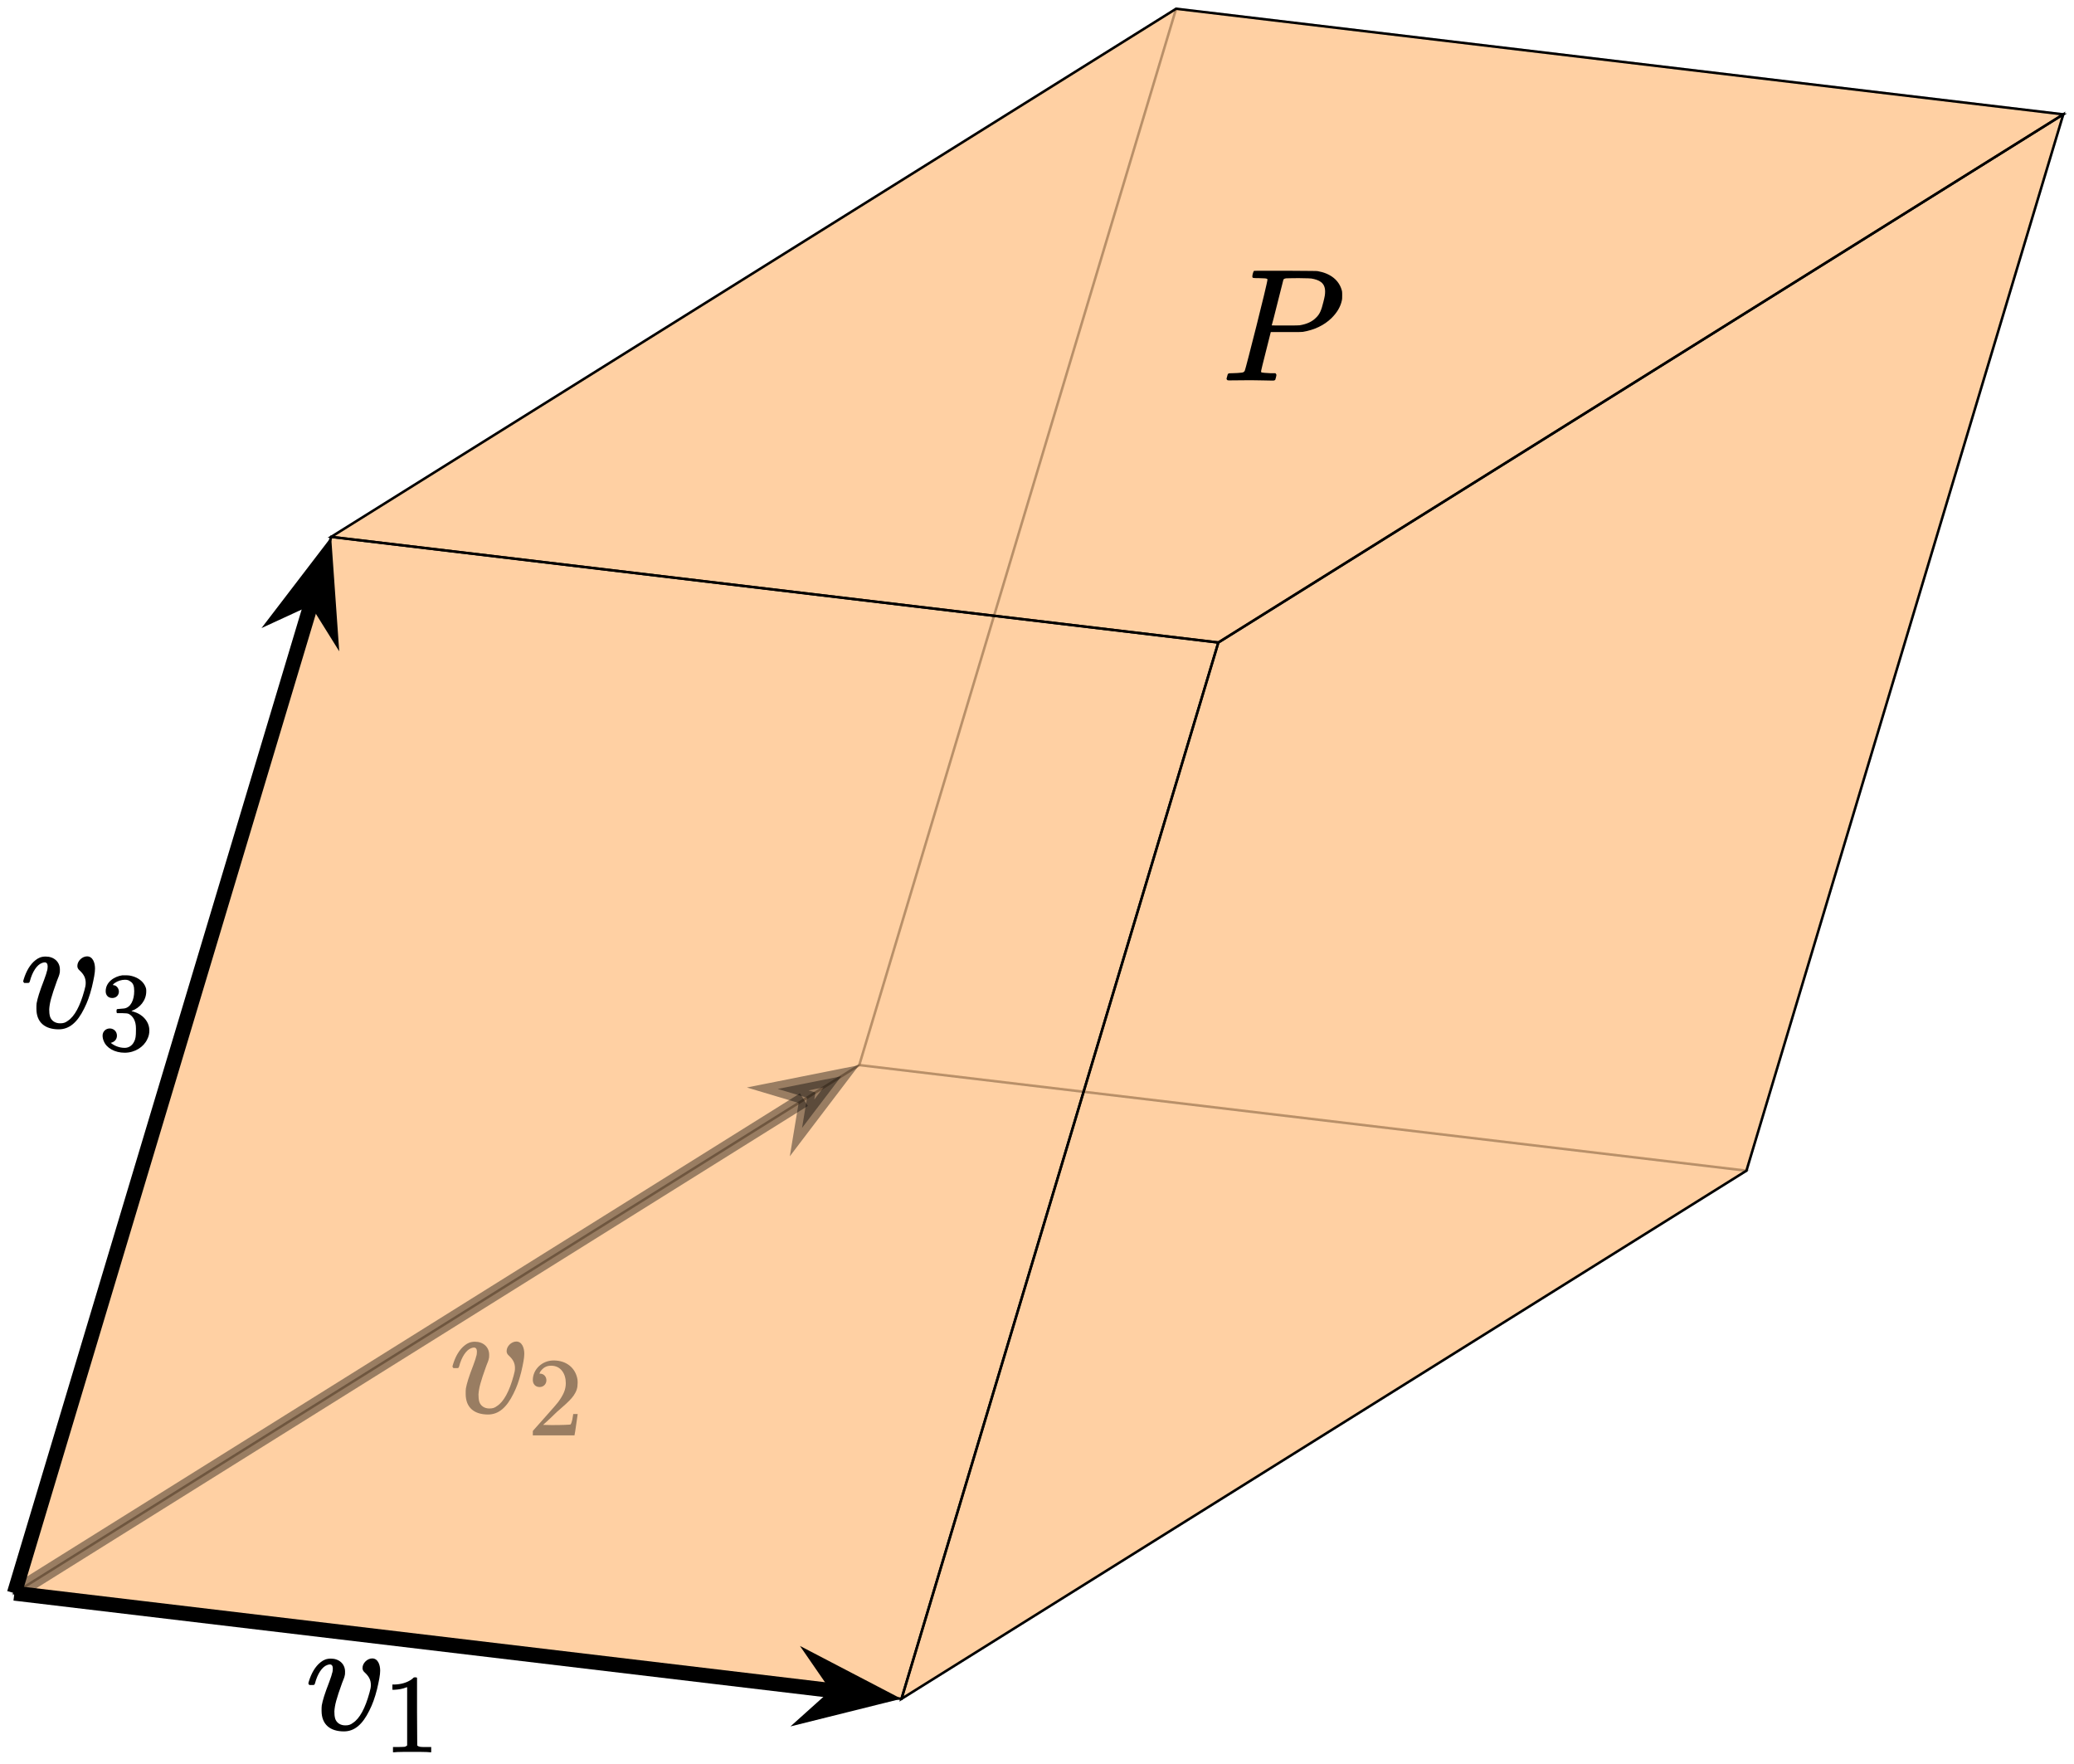
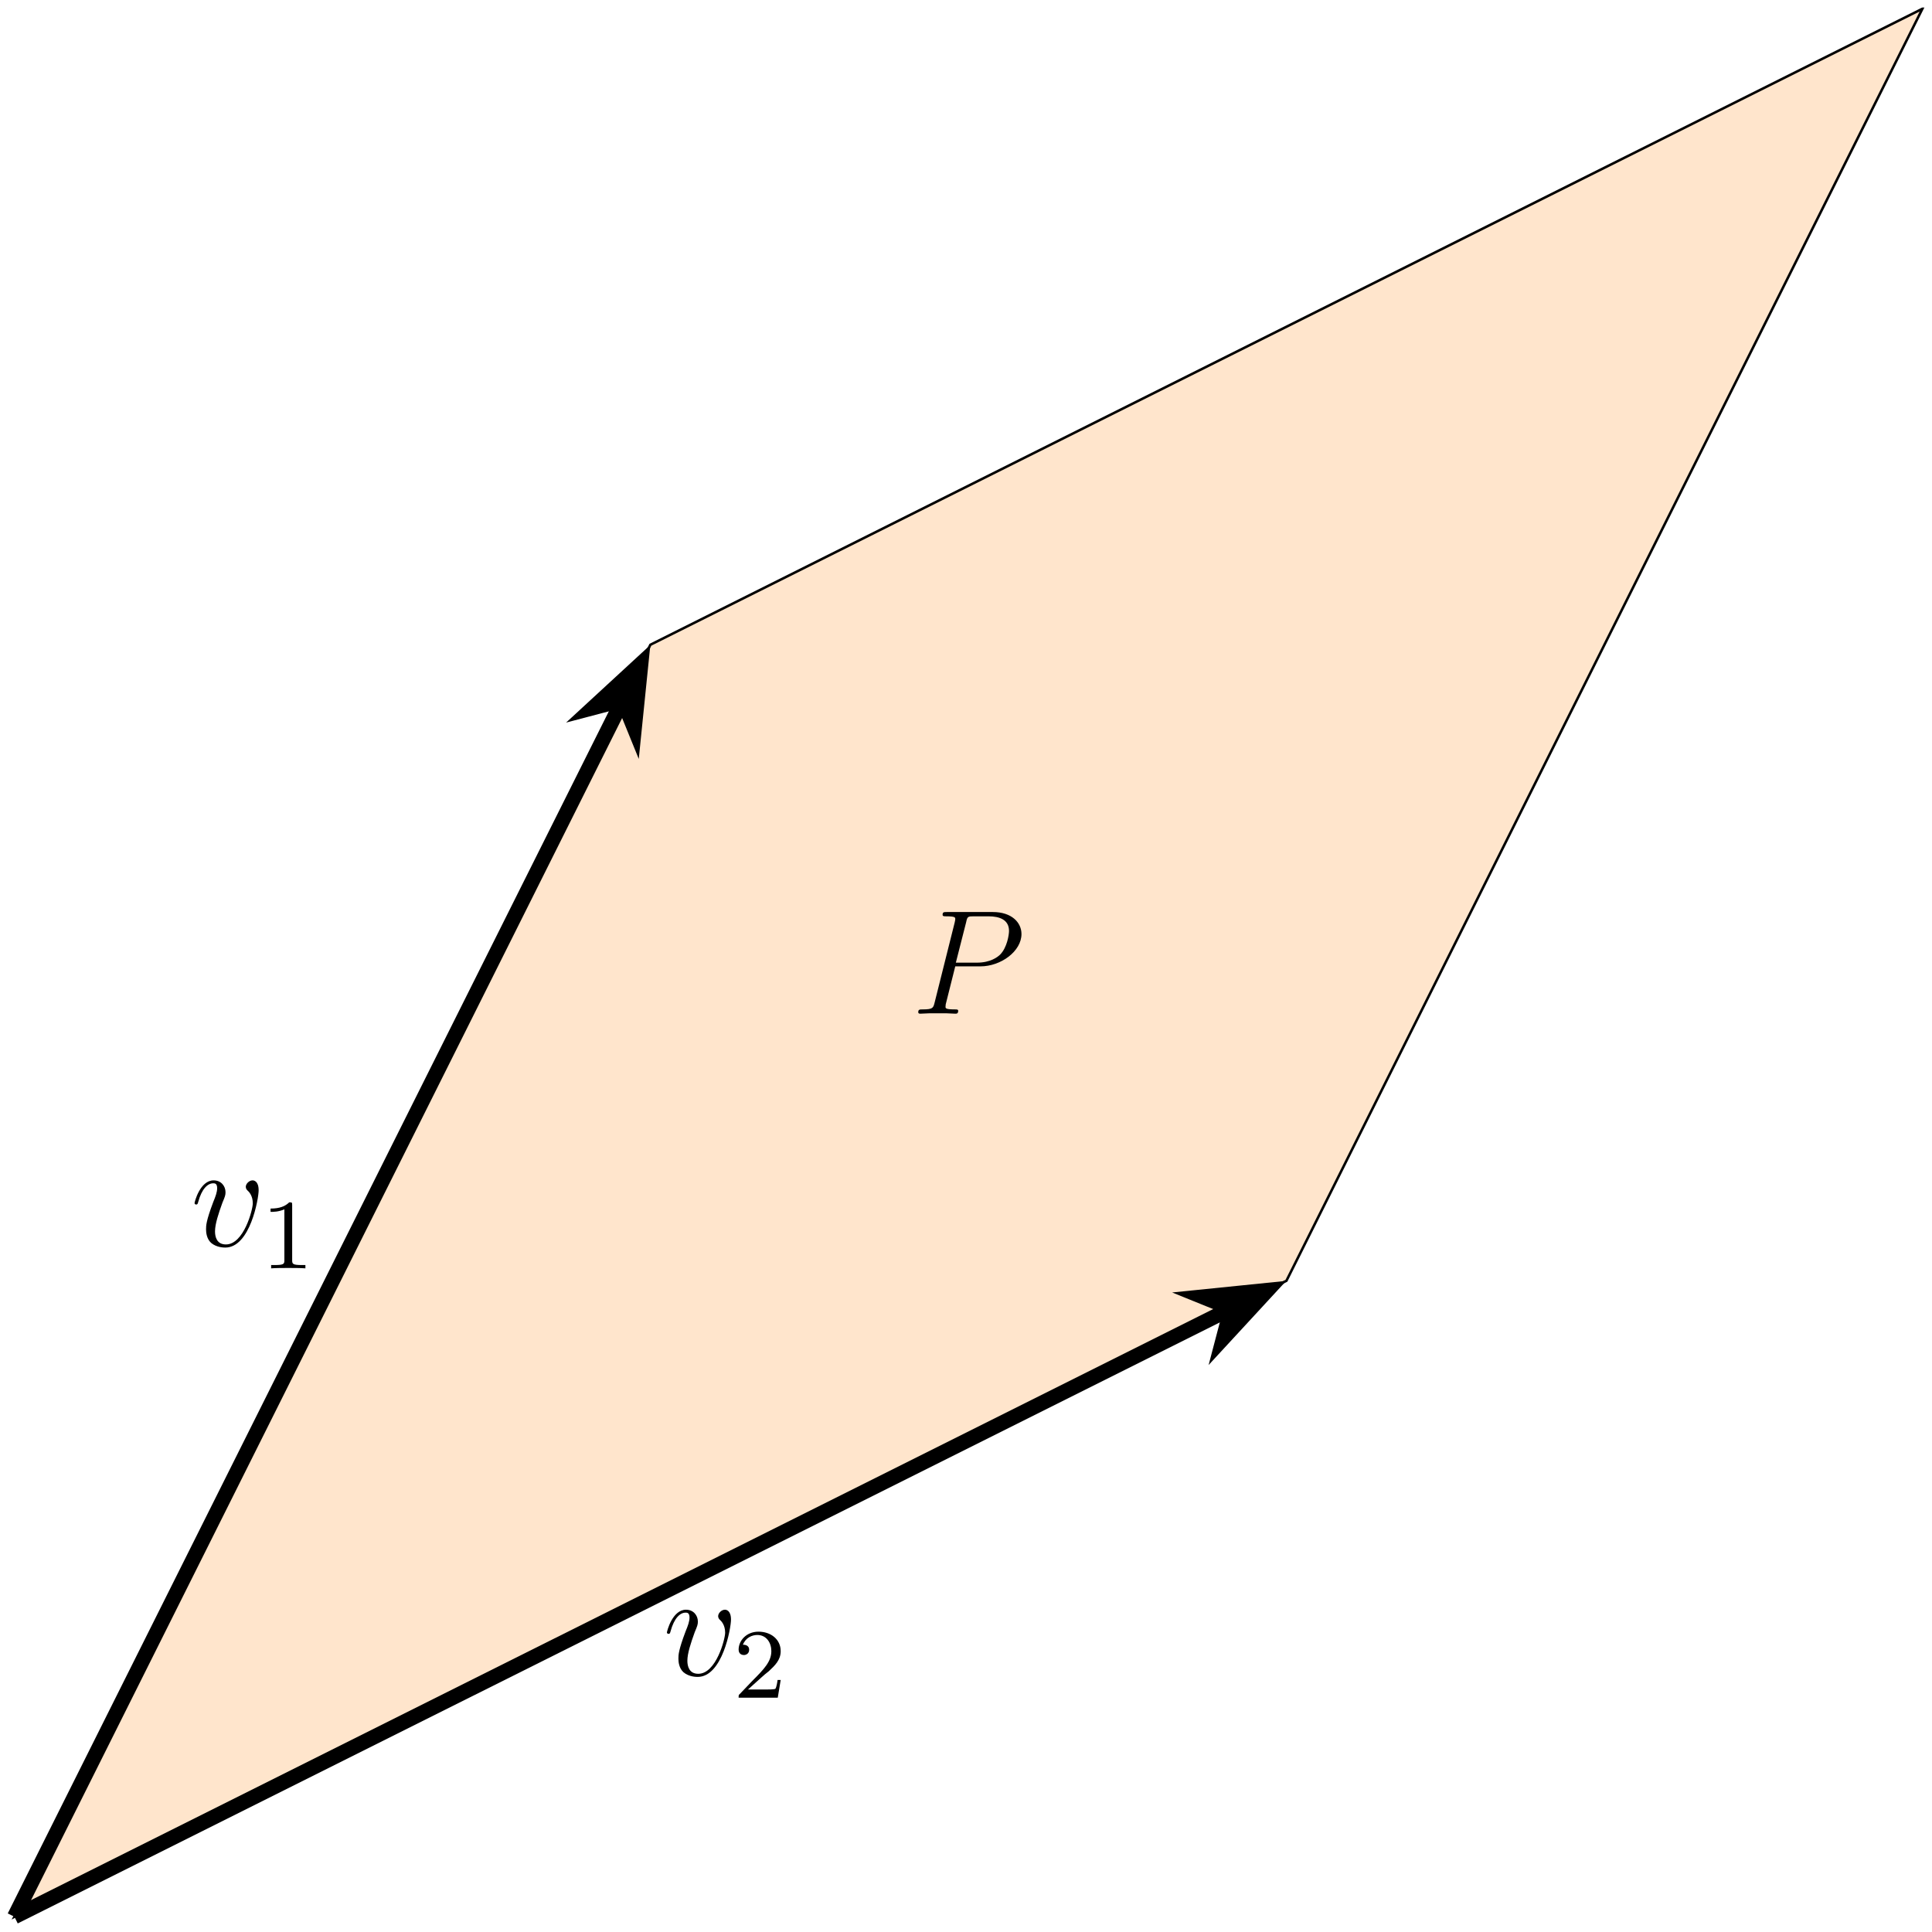
- <svg xmlns="http://www.w3.org/2000/svg" xmlns:xlink="http://www.w3.org/1999/xlink" width="167pt" height="142pt" viewBox="0 0 167 142" version="1.1">
+ <svg xmlns="http://www.w3.org/2000/svg" xmlns:xlink="http://www.w3.org/1999/xlink" width="155pt" height="155pt" viewBox="0 0 155 155" version="1.1">
  <defs>
    <g>
      <symbol overflow="visible" id="glyph0-0">
-         <path style="stroke:none;" d="M 0.641 0 L 2.594 0 L 2.594 -6.906 L 0.641 -6.906 Z M 1.297 -0.641 L 1.297 -6.25 L 1.938 -6.25 L 1.938 -0.641 Z M 1.297 -0.641 " />
+         <path style="stroke:none;" d="" />
      </symbol>
      <symbol overflow="visible" id="glyph0-1">
-         <path style="stroke:none;" d="M 3.125 0.141 C 3.984 0.141 4.625 -0.422 5.172 -1.531 C 5.438 -2.062 5.609 -2.531 5.797 -3.266 C 5.953 -3.938 6.047 -4.406 6.047 -4.75 C 6.047 -5.234 5.859 -5.734 5.406 -5.734 C 5.016 -5.734 4.625 -5.359 4.625 -4.969 C 4.625 -4.828 4.672 -4.719 4.797 -4.609 C 5.156 -4.281 5.297 -3.984 5.297 -3.594 C 5.297 -3.406 5.266 -3.266 5.188 -2.984 C 4.844 -1.719 4.391 -0.891 3.859 -0.547 C 3.656 -0.391 3.5 -0.344 3.234 -0.344 C 2.844 -0.344 2.531 -0.547 2.422 -0.891 C 2.375 -1.078 2.359 -1.219 2.359 -1.469 C 2.391 -1.984 2.516 -2.469 2.984 -3.766 C 3.094 -4.031 3.188 -4.281 3.188 -4.344 C 3.219 -4.422 3.219 -4.562 3.219 -4.672 C 3.219 -5.297 2.734 -5.719 2.078 -5.719 C 1.719 -5.719 1.484 -5.609 1.266 -5.438 C 0.812 -5.094 0.5 -4.516 0.312 -3.906 C 0.281 -3.812 0.266 -3.75 0.266 -3.719 C 0.266 -3.672 0.328 -3.625 0.344 -3.594 L 0.531 -3.594 C 0.781 -3.594 0.734 -3.594 0.797 -3.719 C 1 -4.5 1.375 -5.062 1.781 -5.203 C 1.859 -5.234 1.938 -5.25 2 -5.25 C 2.156 -5.25 2.234 -5.125 2.234 -4.922 C 2.234 -4.797 2.219 -4.641 2.156 -4.484 C 2.156 -4.422 2.047 -4.125 1.953 -3.859 C 1.562 -2.844 1.422 -2.375 1.344 -1.953 C 1.328 -1.859 1.328 -1.688 1.328 -1.516 C 1.328 -0.391 2.047 0.141 3.125 0.141 Z M 3.125 0.141 " />
+         <path style="stroke:none;" d="M 5.469 -4.469 C 5.469 -5.219 5.078 -5.266 4.984 -5.266 C 4.703 -5.266 4.438 -4.984 4.438 -4.75 C 4.438 -4.609 4.516 -4.516 4.562 -4.469 C 4.688 -4.359 5 -4.047 5 -3.422 C 5 -2.922 4.281 -0.125 2.844 -0.125 C 2.109 -0.125 1.969 -0.734 1.969 -1.172 C 1.969 -1.766 2.25 -2.609 2.562 -3.469 C 2.766 -3.953 2.812 -4.078 2.812 -4.312 C 2.812 -4.812 2.453 -5.266 1.859 -5.266 C 0.766 -5.266 0.328 -3.531 0.328 -3.438 C 0.328 -3.391 0.375 -3.328 0.453 -3.328 C 0.562 -3.328 0.578 -3.375 0.625 -3.547 C 0.906 -4.578 1.375 -5.031 1.828 -5.031 C 1.938 -5.031 2.141 -5.031 2.141 -4.641 C 2.141 -4.328 2.016 -3.984 1.828 -3.531 C 1.25 -2 1.25 -1.625 1.25 -1.344 C 1.25 -1.078 1.297 -0.578 1.656 -0.25 C 2.094 0.125 2.688 0.125 2.797 0.125 C 4.781 0.125 5.469 -3.797 5.469 -4.469 Z M 5.469 -4.469 " />
      </symbol>
      <symbol overflow="visible" id="glyph0-2">
-         <path style="stroke:none;" d="M 3.719 -8.141 C 3.719 -7.844 1.938 -0.844 1.891 -0.797 C 1.844 -0.703 1.781 -0.656 1.641 -0.641 C 1.5 -0.625 1.156 -0.594 0.875 -0.594 C 0.531 -0.594 0.531 -0.594 0.469 -0.328 C 0.438 -0.219 0.422 -0.172 0.422 -0.141 C 0.422 -0.109 0.438 -0.109 0.453 -0.078 C 0.484 -0.031 0.5 -0.016 0.656 -0.016 C 1.141 -0.016 1.594 -0.031 2.359 -0.031 C 3.141 -0.031 3.609 0 4.125 0 C 4.297 0 4.297 -0.031 4.344 -0.062 C 4.359 -0.109 4.438 -0.375 4.438 -0.453 C 4.438 -0.516 4.375 -0.562 4.359 -0.594 L 3.953 -0.594 C 3.562 -0.609 3.297 -0.641 3.234 -0.656 C 3.219 -0.672 3.203 -0.703 3.203 -0.766 C 3.203 -0.797 3.375 -1.5 3.594 -2.359 L 3.984 -3.906 L 5.203 -3.906 C 6.266 -3.906 6.453 -3.906 6.562 -3.922 C 7.5 -4.078 8.281 -4.453 8.875 -5.031 C 9.328 -5.484 9.594 -5.938 9.703 -6.438 C 9.734 -6.547 9.734 -6.703 9.734 -6.859 C 9.734 -7 9.734 -7.125 9.719 -7.203 C 9.5 -8.109 8.75 -8.641 7.766 -8.812 C 7.609 -8.828 7.578 -8.828 5.141 -8.844 C 2.719 -8.844 2.672 -8.844 2.625 -8.828 C 2.578 -8.781 2.5 -8.516 2.5 -8.391 C 2.5 -8.25 2.531 -8.25 2.984 -8.25 C 3.375 -8.234 3.719 -8.25 3.719 -8.141 Z M 8.359 -7.172 C 8.359 -6.922 8.328 -6.766 8.219 -6.328 C 8.062 -5.672 7.922 -5.344 7.641 -5.078 C 7.328 -4.75 6.891 -4.547 6.312 -4.453 C 6.172 -4.438 6.016 -4.438 5.109 -4.438 C 4.109 -4.438 4.062 -4.438 4.062 -4.453 C 4.094 -4.484 4.938 -7.922 5 -8.125 C 5.031 -8.188 5.109 -8.219 5.234 -8.234 C 5.281 -8.234 5.719 -8.25 6.219 -8.25 C 7 -8.234 7.141 -8.234 7.25 -8.219 C 7.875 -8.109 8.359 -7.891 8.359 -7.172 Z M 8.359 -7.172 " />
+         <path style="stroke:none;" d="M 3.531 -3.797 L 5.547 -3.797 C 7.203 -3.797 8.844 -5.016 8.844 -6.391 C 8.844 -7.312 8.062 -8.156 6.547 -8.156 L 2.859 -8.156 C 2.625 -8.156 2.516 -8.156 2.516 -7.938 C 2.516 -7.812 2.625 -7.812 2.812 -7.812 C 3.531 -7.812 3.531 -7.719 3.531 -7.594 C 3.531 -7.562 3.531 -7.5 3.484 -7.312 L 1.875 -0.891 C 1.766 -0.469 1.75 -0.344 0.906 -0.344 C 0.688 -0.344 0.562 -0.344 0.562 -0.125 C 0.562 0 0.672 0 0.734 0 C 0.969 0 1.203 -0.031 1.438 -0.031 L 2.828 -0.031 C 3.062 -0.031 3.312 0 3.531 0 C 3.641 0 3.766 0 3.766 -0.234 C 3.766 -0.344 3.656 -0.344 3.484 -0.344 C 2.766 -0.344 2.75 -0.438 2.75 -0.547 C 2.75 -0.609 2.766 -0.688 2.766 -0.75 Z M 4.406 -7.344 C 4.5 -7.797 4.547 -7.812 5.016 -7.812 L 6.203 -7.812 C 7.094 -7.812 7.844 -7.531 7.844 -6.641 C 7.844 -6.328 7.688 -5.312 7.141 -4.75 C 6.938 -4.547 6.359 -4.094 5.266 -4.094 L 3.578 -4.094 Z M 4.406 -7.344 " />
      </symbol>
      <symbol overflow="visible" id="glyph1-0">
-         <path style="stroke:none;" d="M 0.453 0 L 1.812 0 L 1.812 -4.828 L 0.453 -4.828 Z M 0.906 -0.453 L 0.906 -4.375 L 1.359 -4.375 L 1.359 -0.453 Z M 0.906 -0.453 " />
+         <path style="stroke:none;" d="" />
      </symbol>
      <symbol overflow="visible" id="glyph1-1">
-         <path style="stroke:none;" d="M 3.766 0 L 3.875 0 L 3.875 -0.422 L 3.328 -0.422 C 3.062 -0.422 2.875 -0.422 2.75 -0.547 L 2.734 -3.266 L 2.734 -5.984 C 2.688 -6.031 2.703 -6.031 2.578 -6.031 C 2.5 -6.031 2.5 -6.031 2.469 -6.016 C 2.422 -5.969 2.281 -5.844 2.188 -5.797 C 1.859 -5.594 1.438 -5.469 0.922 -5.453 L 0.75 -5.453 L 0.75 -5.031 L 0.922 -5.031 C 1.266 -5.047 1.594 -5.109 1.859 -5.219 C 1.891 -5.234 1.922 -5.234 1.938 -5.234 L 1.938 -0.547 C 1.859 -0.5 1.828 -0.453 1.719 -0.438 C 1.609 -0.422 1.297 -0.422 1.031 -0.422 L 0.797 -0.422 L 0.797 0 L 0.906 0 C 1.062 -0.031 2.047 -0.031 2.328 -0.031 C 2.625 -0.031 3.609 -0.031 3.766 0 Z M 3.766 0 " />
+         <path style="stroke:none;" d="M 2.5 -5.078 C 2.5 -5.297 2.484 -5.297 2.266 -5.297 C 1.938 -4.984 1.516 -4.797 0.766 -4.797 L 0.766 -4.531 C 0.984 -4.531 1.406 -4.531 1.875 -4.734 L 1.875 -0.656 C 1.875 -0.359 1.844 -0.266 1.094 -0.266 L 0.812 -0.266 L 0.812 0 C 1.141 -0.031 1.828 -0.031 2.188 -0.031 C 2.547 -0.031 3.234 -0.031 3.562 0 L 3.562 -0.266 L 3.281 -0.266 C 2.531 -0.266 2.5 -0.359 2.5 -0.656 Z M 2.5 -5.078 " />
      </symbol>
      <symbol overflow="visible" id="glyph1-2">
-         <path style="stroke:none;" d="M 1 -3.891 C 1.328 -3.891 1.547 -4.141 1.547 -4.438 C 1.547 -4.719 1.344 -4.969 1.031 -4.969 C 1 -4.969 0.984 -4.969 0.984 -4.984 C 0.984 -5 1.031 -5.062 1.062 -5.141 C 1.266 -5.422 1.516 -5.609 1.922 -5.609 C 2.703 -5.609 3.109 -4.969 3.109 -4.203 C 3.109 -3.672 2.906 -3.25 2.5 -2.688 C 2.297 -2.438 2.25 -2.375 1.234 -1.234 C 0.828 -0.781 0.484 -0.391 0.469 -0.375 C 0.453 -0.359 0.453 -0.328 0.453 -0.172 L 0.453 0 L 3.812 0 L 3.812 -0.031 C 3.844 -0.078 4.047 -1.625 4.062 -1.688 L 4.062 -1.719 L 3.703 -1.719 L 3.703 -1.688 C 3.641 -1.281 3.625 -1.203 3.578 -1.062 C 3.547 -0.984 3.516 -0.891 3.484 -0.875 C 3.438 -0.859 2.891 -0.828 1.969 -0.828 L 1.281 -0.844 L 1.828 -1.344 C 2.438 -1.938 2.406 -1.906 2.734 -2.188 C 3.328 -2.703 3.562 -2.953 3.75 -3.219 C 3.969 -3.547 4.062 -3.812 4.062 -4.219 C 4.062 -4.328 4.062 -4.438 4.047 -4.516 C 3.891 -5.406 3.188 -6.031 2.125 -6.031 C 1.203 -6.031 0.453 -5.312 0.453 -4.453 C 0.453 -4.141 0.656 -3.891 1 -3.891 Z M 1 -3.891 " />
-       </symbol>
-       <symbol overflow="visible" id="glyph1-3">
-         <path style="stroke:none;" d="M 1.156 -4.203 C 1.484 -4.203 1.688 -4.438 1.688 -4.719 C 1.688 -4.969 1.5 -5.219 1.266 -5.234 C 1.219 -5.25 1.203 -5.25 1.203 -5.25 C 1.188 -5.266 1.312 -5.391 1.375 -5.422 C 1.594 -5.578 1.906 -5.672 2.172 -5.672 C 2.359 -5.672 2.469 -5.641 2.594 -5.547 C 2.844 -5.406 2.922 -5.156 2.922 -4.766 C 2.922 -4.062 2.656 -3.438 2.109 -3.359 C 2.047 -3.359 1.609 -3.312 1.578 -3.312 C 1.562 -3.312 1.547 -3.312 1.531 -3.297 C 1.5 -3.266 1.5 -3.266 1.5 -3.156 C 1.5 -3.047 1.5 -3.031 1.516 -3.016 L 1.547 -2.984 L 1.938 -2.984 C 2.344 -2.969 2.344 -2.969 2.484 -2.922 C 2.844 -2.734 3.062 -2.328 3.062 -1.766 L 3.062 -1.594 C 3.062 -1.141 3.031 -0.891 2.906 -0.672 C 2.75 -0.359 2.469 -0.188 2.156 -0.188 C 1.719 -0.188 1.312 -0.359 1.031 -0.594 L 1.094 -0.609 C 1.359 -0.688 1.531 -0.891 1.531 -1.172 C 1.531 -1.5 1.281 -1.75 0.953 -1.75 C 0.641 -1.75 0.375 -1.516 0.375 -1.172 C 0.375 -1.047 0.406 -0.875 0.469 -0.734 C 0.688 -0.172 1.359 0.203 2.156 0.203 C 2.984 0.203 3.688 -0.266 3.969 -0.875 C 4.094 -1.109 4.141 -1.344 4.141 -1.594 C 4.141 -2.109 3.859 -2.562 3.406 -2.859 C 3.016 -3.109 2.703 -3.125 2.703 -3.156 C 2.703 -3.156 2.719 -3.156 2.734 -3.172 C 3.375 -3.406 3.891 -4 3.891 -4.734 C 3.891 -4.828 3.891 -4.906 3.875 -4.969 C 3.766 -5.344 3.516 -5.625 3.125 -5.828 C 2.922 -5.922 2.734 -5.984 2.516 -6.016 C 2.422 -6.031 2.25 -6.031 2.109 -6.031 L 1.969 -6.031 C 1.312 -5.938 0.625 -5.484 0.625 -4.75 C 0.625 -4.438 0.812 -4.203 1.156 -4.203 Z M 1.156 -4.203 " />
+         <path style="stroke:none;" d="M 2.25 -1.625 C 2.375 -1.75 2.703 -2.016 2.844 -2.125 C 3.328 -2.578 3.797 -3.016 3.797 -3.734 C 3.797 -4.688 3 -5.297 2.016 -5.297 C 1.047 -5.297 0.422 -4.578 0.422 -3.859 C 0.422 -3.469 0.734 -3.422 0.844 -3.422 C 1.016 -3.422 1.266 -3.531 1.266 -3.844 C 1.266 -4.25 0.859 -4.25 0.766 -4.25 C 1 -4.844 1.531 -5.031 1.922 -5.031 C 2.656 -5.031 3.047 -4.406 3.047 -3.734 C 3.047 -2.906 2.469 -2.297 1.516 -1.344 L 0.516 -0.297 C 0.422 -0.219 0.422 -0.203 0.422 0 L 3.562 0 L 3.797 -1.422 L 3.547 -1.422 C 3.531 -1.266 3.469 -0.875 3.375 -0.719 C 3.328 -0.656 2.719 -0.656 2.594 -0.656 L 1.172 -0.656 Z M 2.25 -1.625 " />
      </symbol>
    </g>
    <clipPath id="clip1">
-       <path d="M 1 0.605 L 95 0.605 L 95 129 L 1 129 Z M 1 0.605 " />
+       <path d="M 1 0.605 L 155 0.605 L 155 154 L 1 154 Z M 1 0.605 " />
    </clipPath>
    <clipPath id="clip2">
-       <path d="M 0 0.605 L 98 0.605 L 98 132 L 0 132 Z M 0 0.605 " />
-     </clipPath>
-     <clipPath id="clip3">
-       <path d="M 69 0.605 L 167 0.605 L 167 95 L 69 95 Z M 69 0.605 " />
-     </clipPath>
-     <clipPath id="clip4">
-       <path d="M 66 0.605 L 167 0.605 L 167 98 L 66 98 Z M 66 0.605 " />
-     </clipPath>
-     <clipPath id="clip5">
-       <path d="M 26 0.605 L 167 0.605 L 167 52 L 26 52 Z M 26 0.605 " />
-     </clipPath>
-     <clipPath id="clip6">
-       <path d="M 23 0.605 L 167 0.605 L 167 55 L 23 55 Z M 23 0.605 " />
+       <path d="M 0 0.605 L 155 0.605 L 155 155 L 0 155 Z M 0 0.605 " />
    </clipPath>
  </defs>
  <g id="surface1">
    <g clip-path="url(#clip1)" clip-rule="nonzero">
-       <path style=" stroke:none;fill-rule:nonzero;fill:rgb(100%,49.799%,0%);fill-opacity:0.2;" d="M 1.156 128.266 L 69.191 85.746 L 94.703 0.703 L 26.668 43.223 Z M 1.156 128.266 " />
+       <path style=" stroke:none;fill-rule:nonzero;fill:rgb(100%,49.799%,0%);fill-opacity:0.2;" d="M 1.156 153.777 L 52.18 51.727 L 154.23 0.703 L 103.207 102.754 Z M 1.156 153.777 " />
    </g>
    <g clip-path="url(#clip2)" clip-rule="nonzero">
-       <path style="fill:none;stroke-width:0.199;stroke-linecap:butt;stroke-linejoin:miter;stroke:rgb(0%,0%,0%);stroke-opacity:0.2;stroke-miterlimit:10;" d="M -0.001 -0.001 L 68.034 42.519 L 93.546 127.562 L 25.511 85.042 Z M -0.001 -0.001 " transform="matrix(1,0,0,-1,1.157,128.265)" />
+       <path style="fill:none;stroke-width:0.199;stroke-linecap:butt;stroke-linejoin:miter;stroke:rgb(0%,0%,0%);stroke-opacity:1;stroke-miterlimit:10;" d="M -0.001 -0 L 51.023 102.05 L 153.073 153.074 L 102.05 51.023 Z M -0.001 -0 " transform="matrix(1,0,0,-1,1.157,153.777)" />
    </g>
-     <path style="fill-rule:nonzero;fill:rgb(100%,49.799%,0%);fill-opacity:0.2;stroke-width:0.199;stroke-linecap:butt;stroke-linejoin:miter;stroke:rgb(0%,0%,0%);stroke-opacity:0.2;stroke-miterlimit:10;" d="M -0.001 -0.001 L 68.034 42.519 L 139.468 34.015 L 71.433 -8.505 Z M -0.001 -0.001 " transform="matrix(1,0,0,-1,1.157,128.265)" />
-     <g clip-path="url(#clip3)" clip-rule="nonzero">
-       <path style=" stroke:none;fill-rule:nonzero;fill:rgb(100%,49.799%,0%);fill-opacity:0.2;" d="M 69.191 85.746 L 140.625 94.25 L 166.137 9.207 L 94.703 0.703 Z M 69.191 85.746 " />
-     </g>
-     <g clip-path="url(#clip4)" clip-rule="nonzero">
-       <path style="fill:none;stroke-width:0.199;stroke-linecap:butt;stroke-linejoin:miter;stroke:rgb(0%,0%,0%);stroke-opacity:0.2;stroke-miterlimit:10;" d="M 68.034 42.519 L 139.468 34.015 L 164.98 119.058 L 93.546 127.562 Z M 68.034 42.519 " transform="matrix(1,0,0,-1,1.157,128.265)" />
-     </g>
-     <path style="fill-rule:nonzero;fill:rgb(100%,49.799%,0%);fill-opacity:0.2;stroke-width:0.199;stroke-linecap:butt;stroke-linejoin:miter;stroke:rgb(0%,0%,0%);stroke-opacity:1;stroke-miterlimit:10;" d="M -0.001 -0.001 L 71.433 -8.505 L 96.945 76.538 L 25.511 85.042 Z M -0.001 -0.001 " transform="matrix(1,0,0,-1,1.157,128.265)" />
-     <path style="fill-rule:nonzero;fill:rgb(100%,49.799%,0%);fill-opacity:0.2;stroke-width:0.199;stroke-linecap:butt;stroke-linejoin:miter;stroke:rgb(0%,0%,0%);stroke-opacity:1;stroke-miterlimit:10;" d="M 71.433 -8.505 L 139.468 34.015 L 164.98 119.058 L 96.945 76.538 Z M 71.433 -8.505 " transform="matrix(1,0,0,-1,1.157,128.265)" />
-     <g clip-path="url(#clip5)" clip-rule="nonzero">
-       <path style=" stroke:none;fill-rule:nonzero;fill:rgb(100%,49.799%,0%);fill-opacity:0.2;" d="M 26.668 43.223 L 94.703 0.703 L 166.137 9.207 L 98.102 51.727 Z M 26.668 43.223 " />
-     </g>
-     <g clip-path="url(#clip6)" clip-rule="nonzero">
-       <path style="fill:none;stroke-width:0.199;stroke-linecap:butt;stroke-linejoin:miter;stroke:rgb(0%,0%,0%);stroke-opacity:1;stroke-miterlimit:10;" d="M 25.511 85.042 L 93.546 127.562 L 164.98 119.058 L 96.945 76.538 Z M 25.511 85.042 " transform="matrix(1,0,0,-1,1.157,128.265)" />
-     </g>
-     <path style="fill:none;stroke-width:1.196;stroke-linecap:butt;stroke-linejoin:miter;stroke:rgb(0%,0%,0%);stroke-opacity:1;stroke-miterlimit:10;" d="M -0.001 -0.001 L 66.218 -7.883 " transform="matrix(1,0,0,-1,1.157,128.265)" />
-     <path style="fill-rule:nonzero;fill:rgb(0%,0%,0%);fill-opacity:1;stroke-width:1.196;stroke-linecap:butt;stroke-linejoin:miter;stroke:rgb(0%,0%,0%);stroke-opacity:1;stroke-miterlimit:10;" d="M 6.801 0.001 L 1.929 1.846 L 3.555 -0 L 1.932 -1.848 Z M 6.801 0.001 " transform="matrix(0.994,0.11832,0.11832,-0.994,64.1381,135.7627)" />
+     <path style="fill:none;stroke-width:1.196;stroke-linecap:butt;stroke-linejoin:miter;stroke:rgb(0%,0%,0%);stroke-opacity:1;stroke-miterlimit:10;" d="M -0.001 -0 L 48.679 97.355 " transform="matrix(1,0,0,-1,1.157,153.777)" />
+     <path style="fill-rule:nonzero;fill:rgb(0%,0%,0%);fill-opacity:1;stroke-width:1.196;stroke-linecap:butt;stroke-linejoin:miter;stroke:rgb(0%,0%,0%);stroke-opacity:1;stroke-miterlimit:10;" d="M 6.803 -0.001 L 1.931 1.847 L 3.554 -0.001 L 1.931 -1.848 Z M 6.803 -0.001 " transform="matrix(0.44722,-0.89442,-0.89442,-0.44722,48.37815,59.33454)" />
    <g style="fill:rgb(0%,0%,0%);fill-opacity:1;">
-       <use xlink:href="#glyph0-1" x="24.565" y="139.251" />
+       <use xlink:href="#glyph0-1" x="15.281" y="99.964" />
    </g>
    <g style="fill:rgb(0%,0%,0%);fill-opacity:1;">
-       <use xlink:href="#glyph1-1" x="30.846" y="141.071" />
+       <use xlink:href="#glyph1-1" x="20.94" y="101.757" />
    </g>
-     <path style="fill:none;stroke-width:1.196;stroke-linecap:butt;stroke-linejoin:miter;stroke:rgb(0%,0%,0%);stroke-opacity:0.4;stroke-miterlimit:10;" d="M -0.001 -0.001 L 63.573 39.734 " transform="matrix(1,0,0,-1,1.157,128.265)" />
-     <path style="fill-rule:nonzero;fill:rgb(0%,0%,0%);fill-opacity:0.4;stroke-width:1.196;stroke-linecap:butt;stroke-linejoin:miter;stroke:rgb(0%,0%,0%);stroke-opacity:0.4;stroke-miterlimit:10;" d="M 6.802 0.001 L 1.929 1.846 L 3.555 -0.002 L 1.93 -1.845 Z M 6.802 0.001 " transform="matrix(0.8499,-0.53119,-0.53119,-0.8499,61.96204,90.26206)" />
-     <g style="fill:rgb(0%,0%,0%);fill-opacity:0.4;">
-       <use xlink:href="#glyph0-1" x="36.169" y="113.739" />
-     </g>
-     <g style="fill:rgb(0%,0%,0%);fill-opacity:0.4;">
-       <use xlink:href="#glyph1-2" x="42.45" y="115.559" />
-     </g>
-     <path style="fill:none;stroke-width:1.196;stroke-linecap:butt;stroke-linejoin:miter;stroke:rgb(0%,0%,0%);stroke-opacity:1;stroke-miterlimit:10;" d="M -0.001 -0.001 L 23.999 79.999 " transform="matrix(1,0,0,-1,1.157,128.265)" />
-     <path style="fill-rule:nonzero;fill:rgb(0%,0%,0%);fill-opacity:1;stroke-width:1.196;stroke-linecap:butt;stroke-linejoin:miter;stroke:rgb(0%,0%,0%);stroke-opacity:1;stroke-miterlimit:10;" d="M 6.802 -0.001 L 1.929 1.844 L 3.556 0.002 L 1.93 -1.845 Z M 6.802 -0.001 " transform="matrix(0.28812,-0.96042,-0.96042,-0.28812,24.21921,51.39201)" />
+     <path style="fill:none;stroke-width:1.196;stroke-linecap:butt;stroke-linejoin:miter;stroke:rgb(0%,0%,0%);stroke-opacity:1;stroke-miterlimit:10;" d="M -0.001 -0 L 97.355 48.675 " transform="matrix(1,0,0,-1,1.157,153.777)" />
+     <path style="fill-rule:nonzero;fill:rgb(0%,0%,0%);fill-opacity:1;stroke-width:1.196;stroke-linecap:butt;stroke-linejoin:miter;stroke:rgb(0%,0%,0%);stroke-opacity:1;stroke-miterlimit:10;" d="M 6.801 -0.002 L 1.929 1.845 L 3.554 0.002 L 1.931 -1.846 Z M 6.801 -0.002 " transform="matrix(0.89442,-0.44722,-0.44722,-0.89442,95.59946,106.5559)" />
    <g style="fill:rgb(0%,0%,0%);fill-opacity:1;">
-       <use xlink:href="#glyph0-1" x="1.604" y="82.729" />
+       <use xlink:href="#glyph0-1" x="53.177" y="134.409" />
    </g>
    <g style="fill:rgb(0%,0%,0%);fill-opacity:1;">
-       <use xlink:href="#glyph1-3" x="7.885" y="84.55" />
+       <use xlink:href="#glyph1-2" x="58.836" y="136.202" />
    </g>
    <g style="fill:rgb(0%,0%,0%);fill-opacity:1;">
-       <use xlink:href="#glyph0-2" x="98.34" y="30.641" />
+       <use xlink:href="#glyph0-2" x="73.107" y="81.326" />
    </g>
  </g>
</svg>
